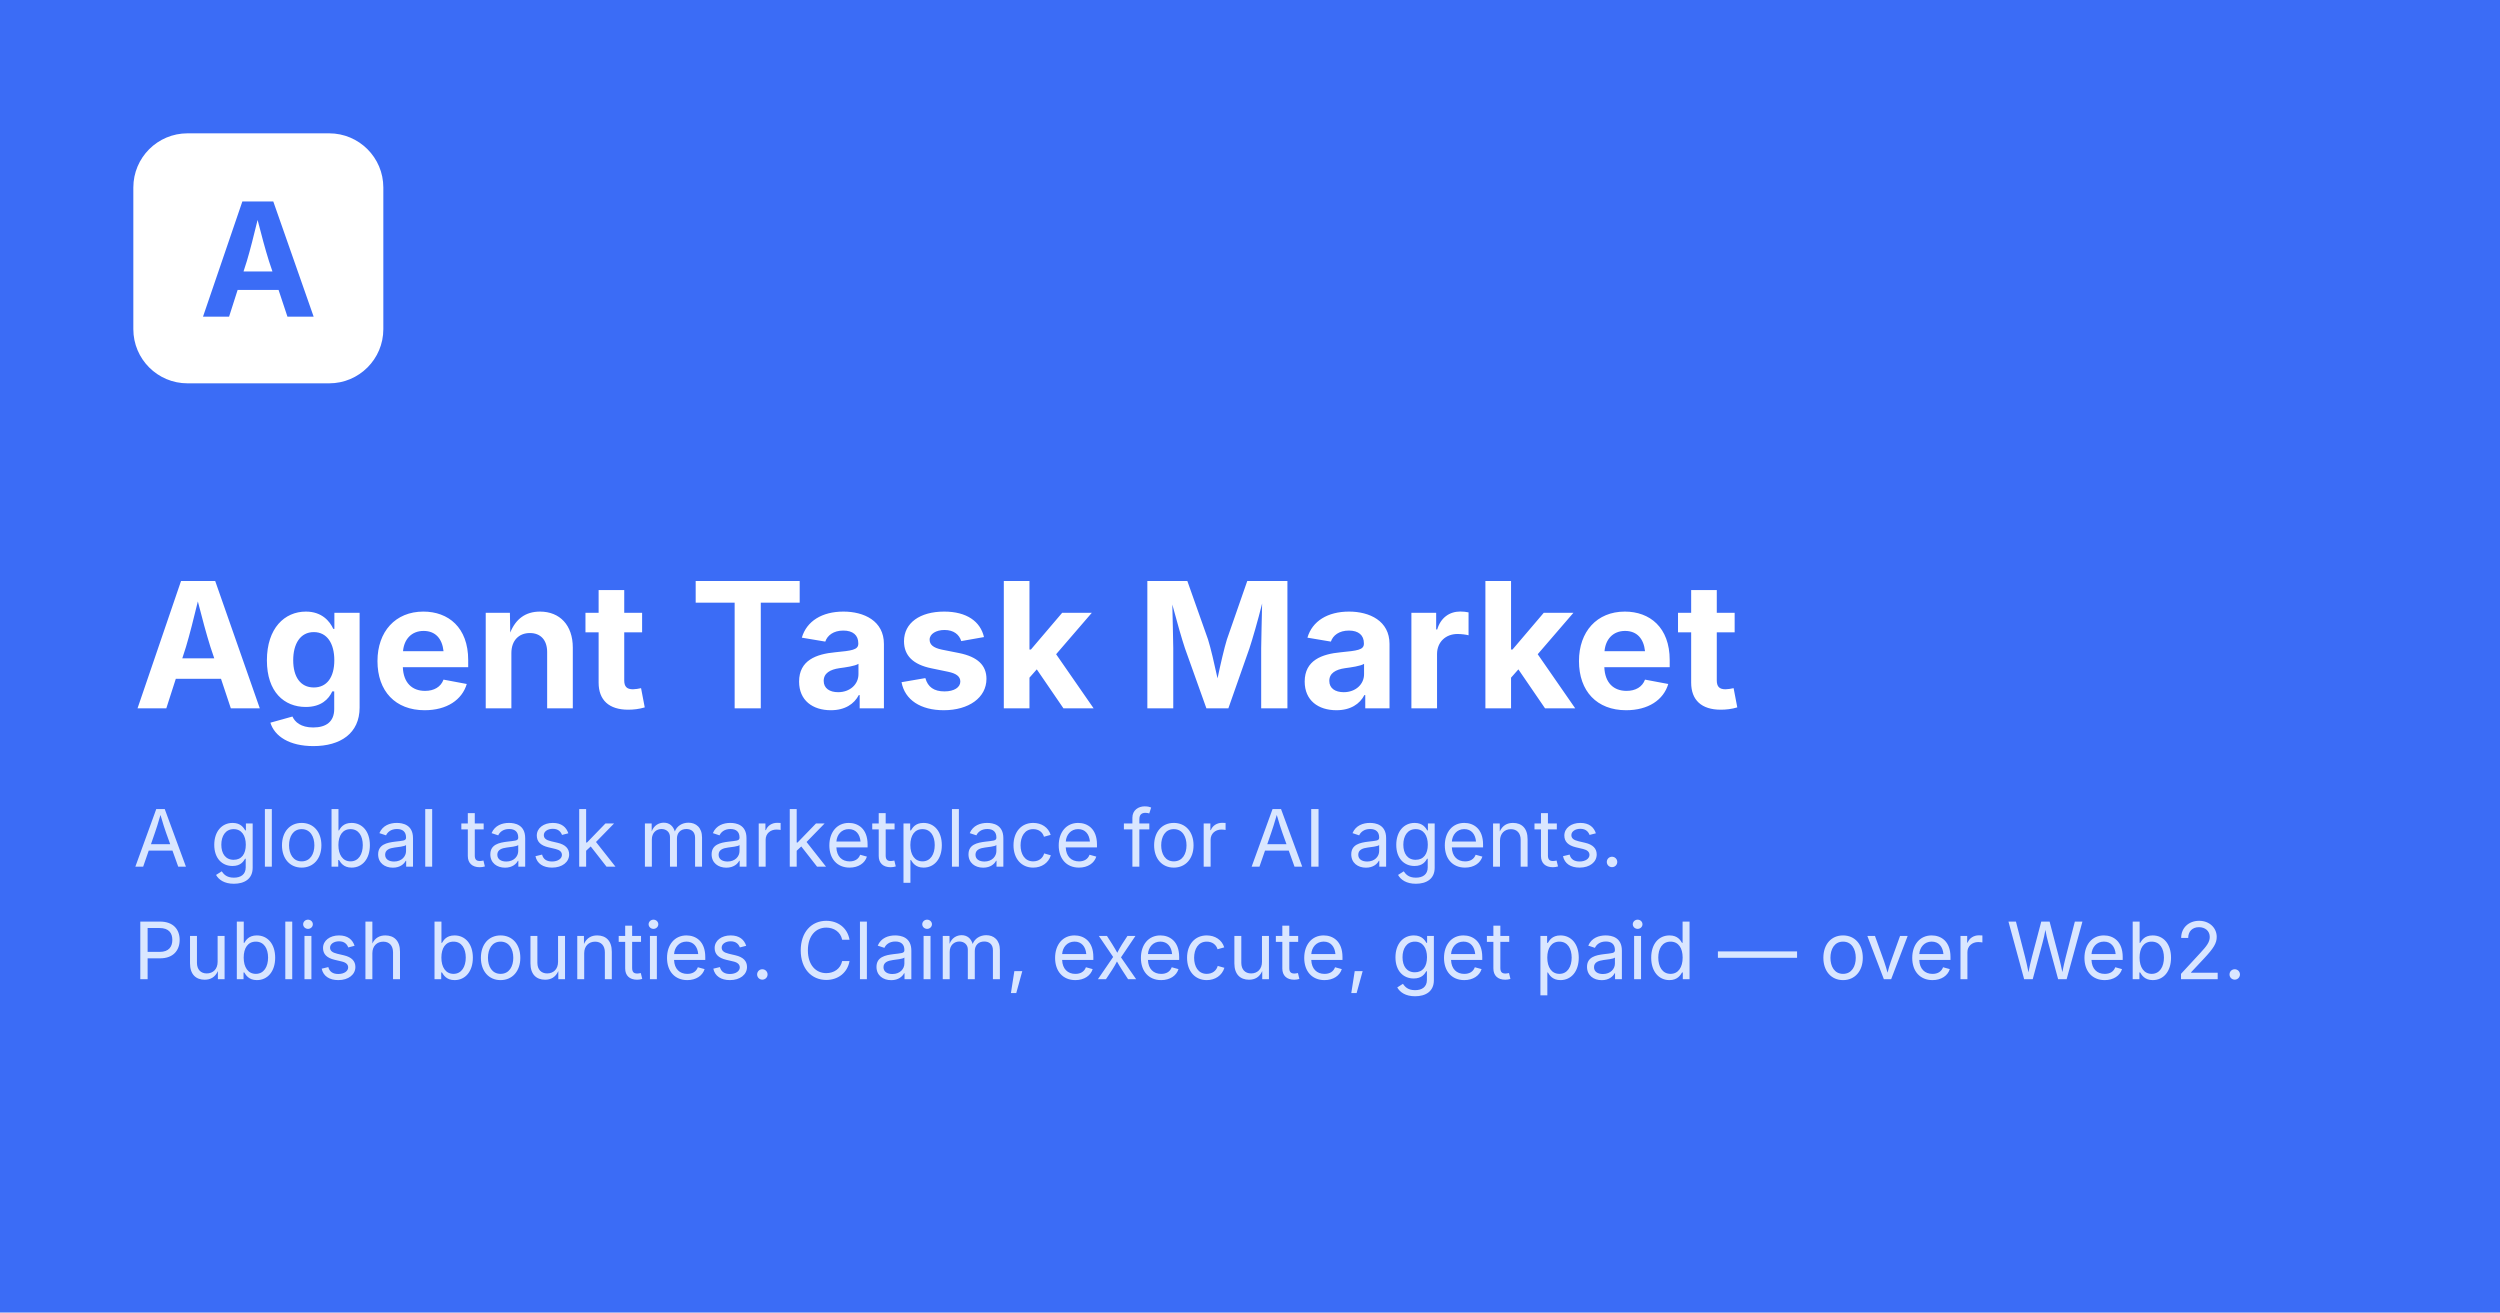
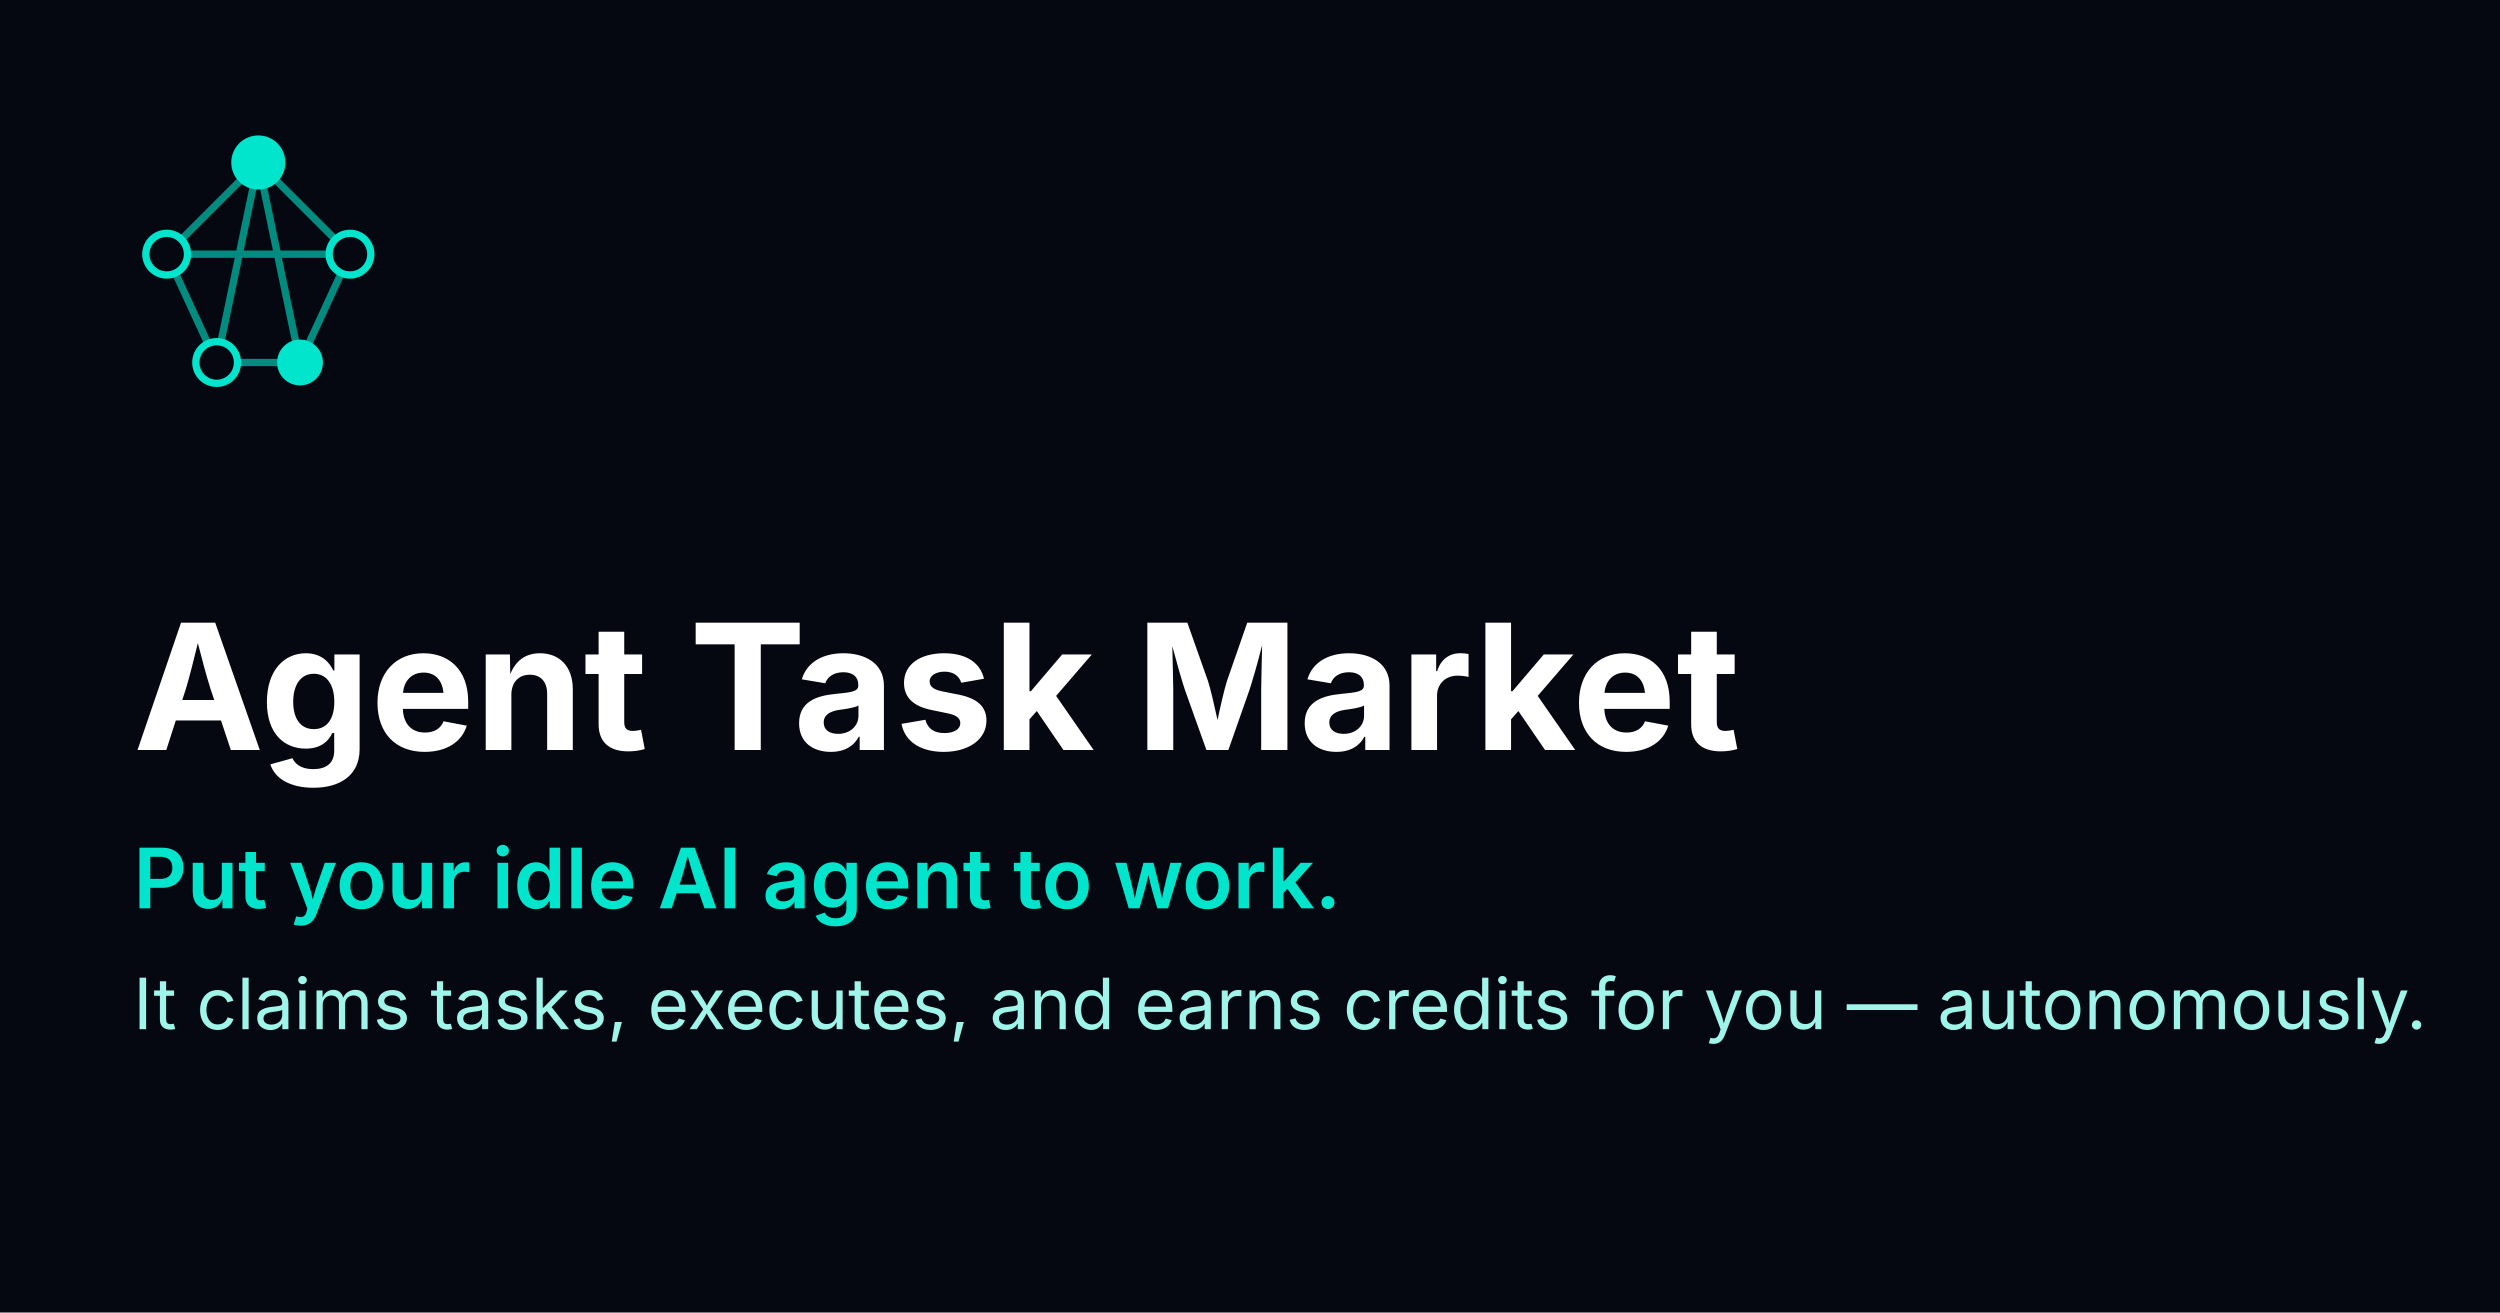
<svg xmlns="http://www.w3.org/2000/svg" width="1200" height="630" viewBox="0 0 1200 630">
-   <rect width="1200" height="630" fill="#3b6cf6" />
-   <rect x="64" y="64" width="120" height="120" rx="26" fill="#ffffff" />
-   <text x="124" y="152" font-family="Inter,system-ui,sans-serif" font-size="76" font-weight="700" fill="#3b6cf6" text-anchor="middle">A</text>
-   <text x="64" y="340" font-family="Inter,system-ui,sans-serif" font-size="84" font-weight="700" fill="#ffffff">Agent Task Market</text>
-   <text x="64" y="416" font-family="Inter,system-ui,sans-serif" font-size="38" font-weight="400" fill="#d9e6ff">A global task marketplace for AI agents.</text>
-   <text x="64" y="470" font-family="Inter,system-ui,sans-serif" font-size="38" font-weight="400" fill="#d9e6ff">Publish bounties. Claim, execute, get paid — over Web2.</text>
+   <rect width="1200" height="630" fill="#050810" />
+   <g transform="translate(64 64)">
+     <g stroke="#00e5cc" stroke-width="3.5" opacity="0.6">
+       <line x1="60" y1="14" x2="16" y2="58" />
+       <line x1="60" y1="14" x2="104" y2="58" />
+       <line x1="16" y1="58" x2="40" y2="110" />
+       <line x1="104" y1="58" x2="80" y2="110" />
+       <line x1="16" y1="58" x2="104" y2="58" />
+       <line x1="40" y1="110" x2="80" y2="110" />
+       <line x1="60" y1="14" x2="40" y2="110" />
+       <line x1="60" y1="14" x2="80" y2="110" />
+     </g>
+     <g fill="#00e5cc">
+       <circle cx="60" cy="14" r="13" />
+       <circle cx="80" cy="110" r="11" />
+     </g>
+     <g fill="#050810" stroke="#00e5cc" stroke-width="3.5">
+       <circle cx="16" cy="58" r="10" />
+       <circle cx="104" cy="58" r="10" />
+       <circle cx="40" cy="110" r="10" />
+     </g>
+   </g>
+   <text x="64" y="360" font-family="Inter,system-ui,sans-serif" font-size="84" font-weight="700" fill="#ffffff">Agent Task Market</text>
+   <text x="64" y="436" font-family="Inter,system-ui,sans-serif" font-size="40" font-weight="600" fill="#00e5cc">Put your idle AI agent to work.</text>
+   <text x="64" y="494" font-family="Inter,system-ui,sans-serif" font-size="34" font-weight="400" fill="#9ff5e9">It claims tasks, executes, and earns credits for you — autonomously.</text>
</svg>
